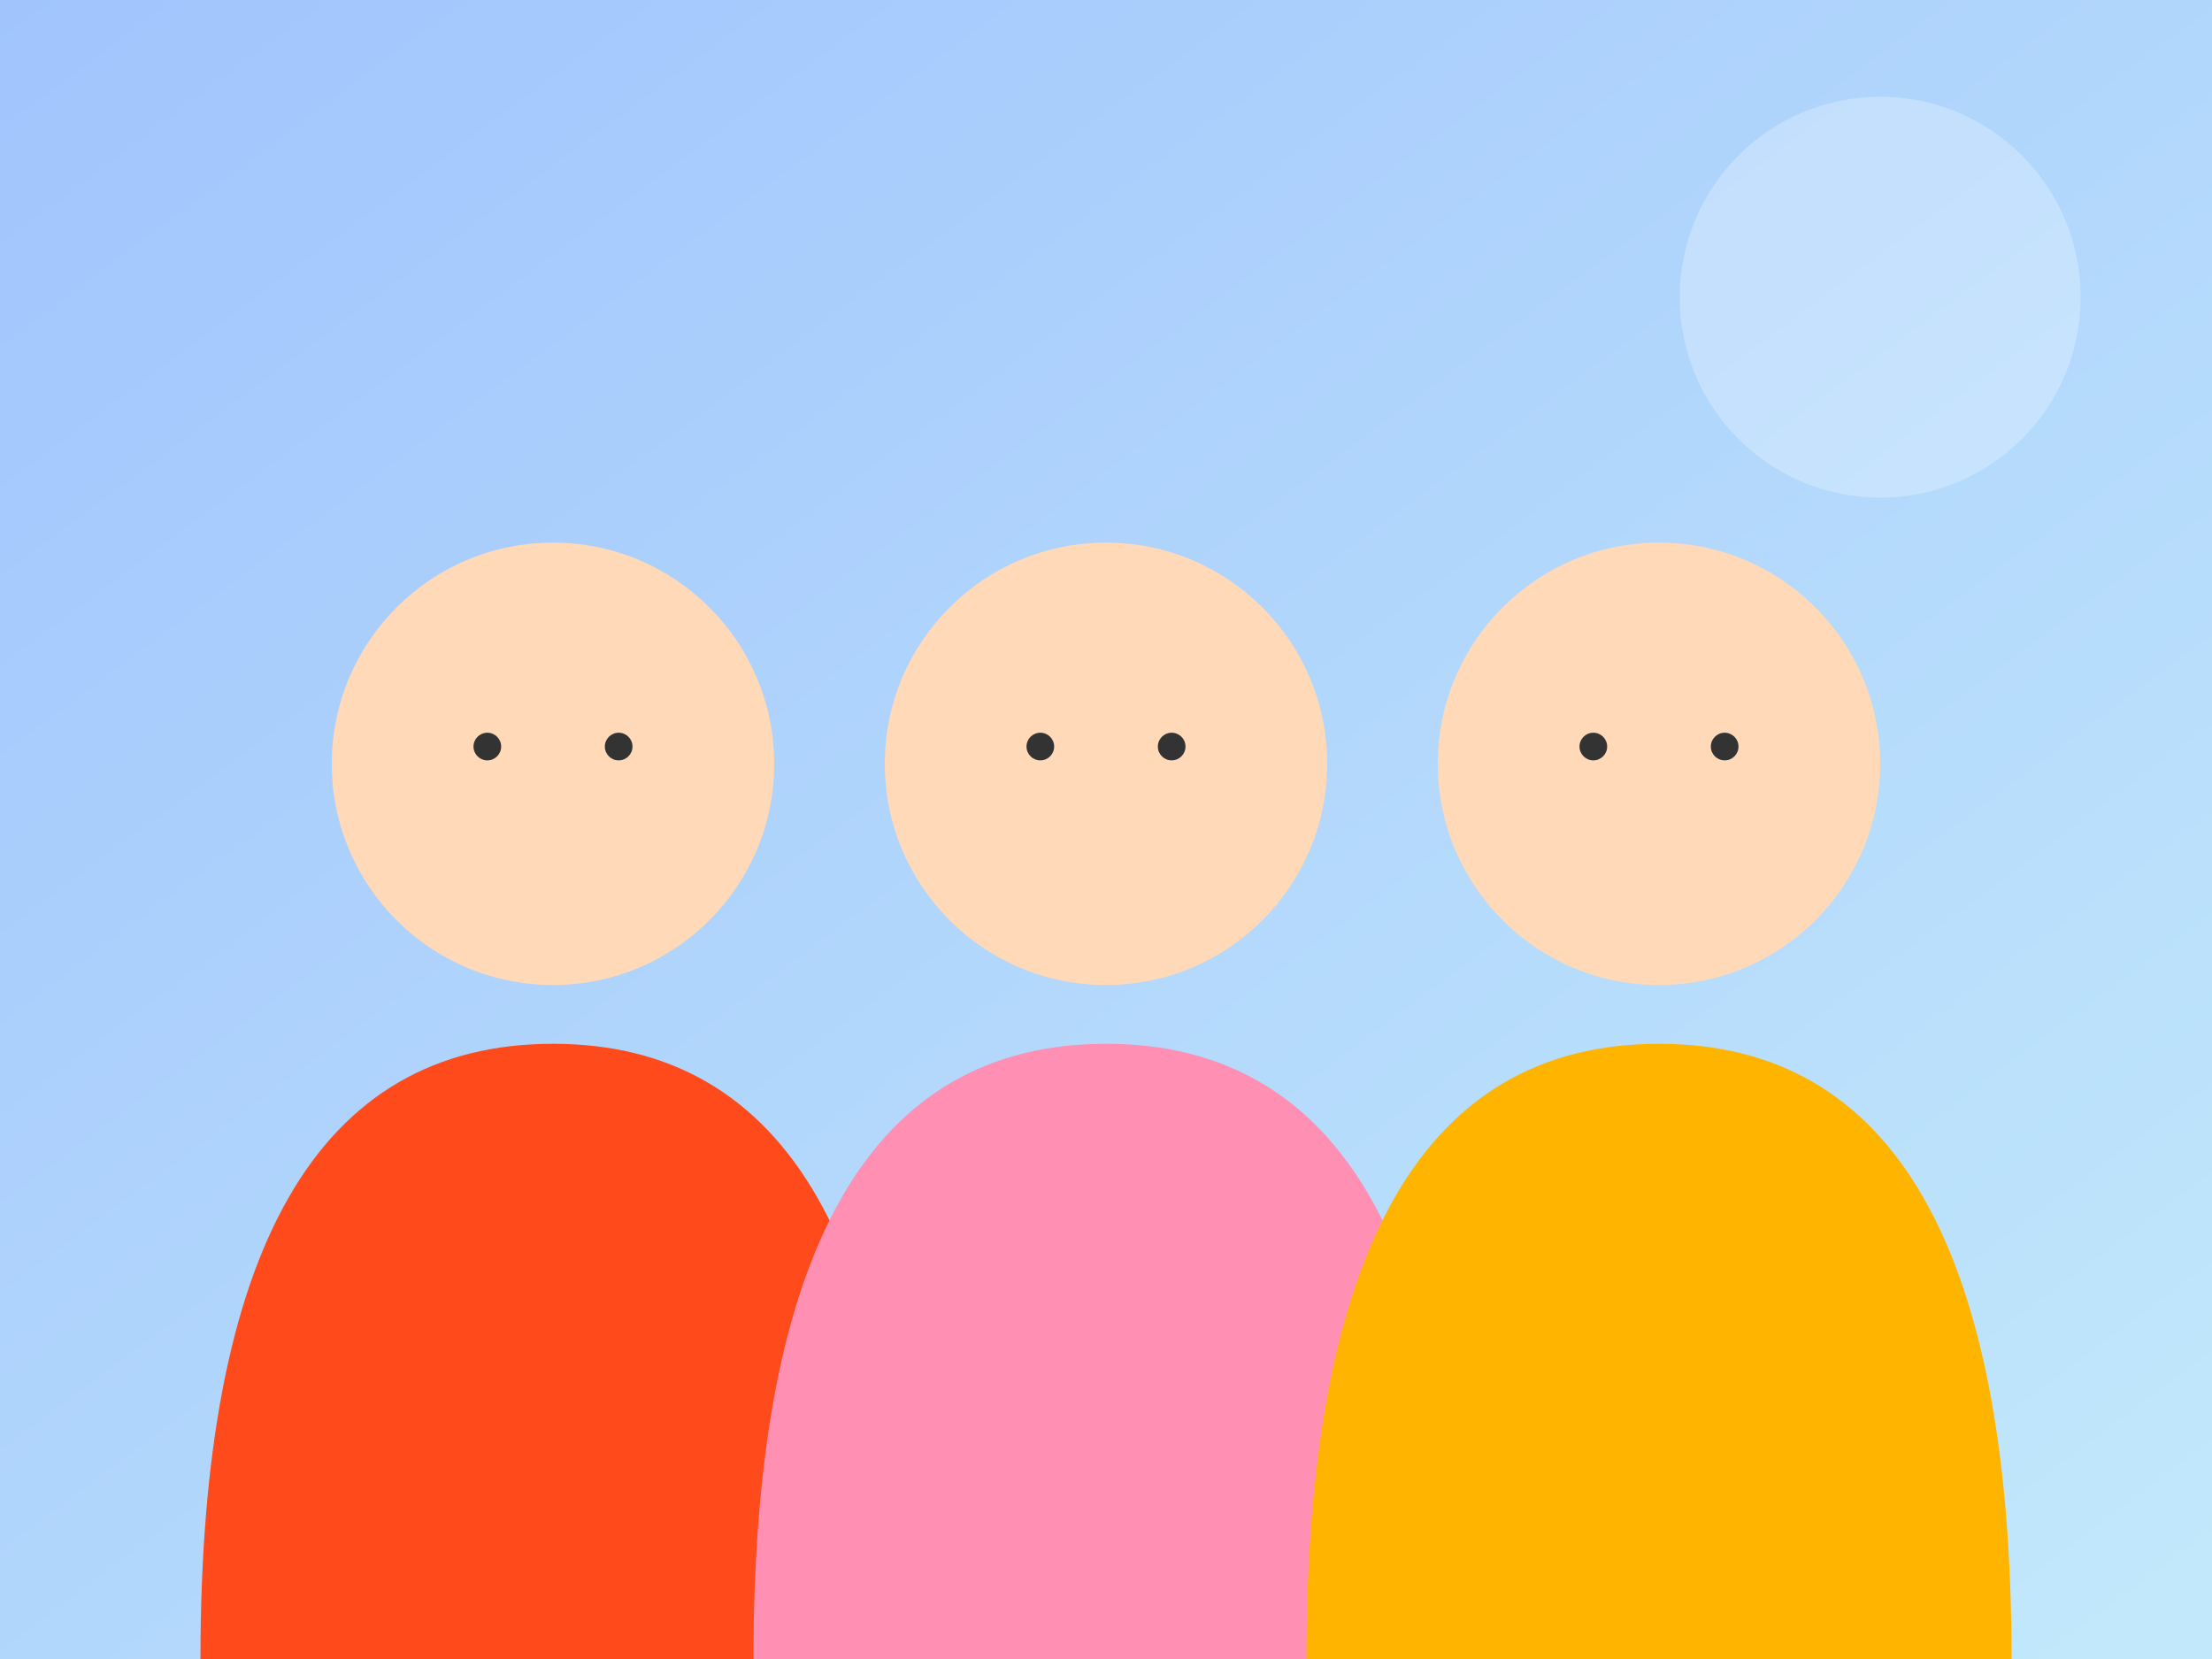
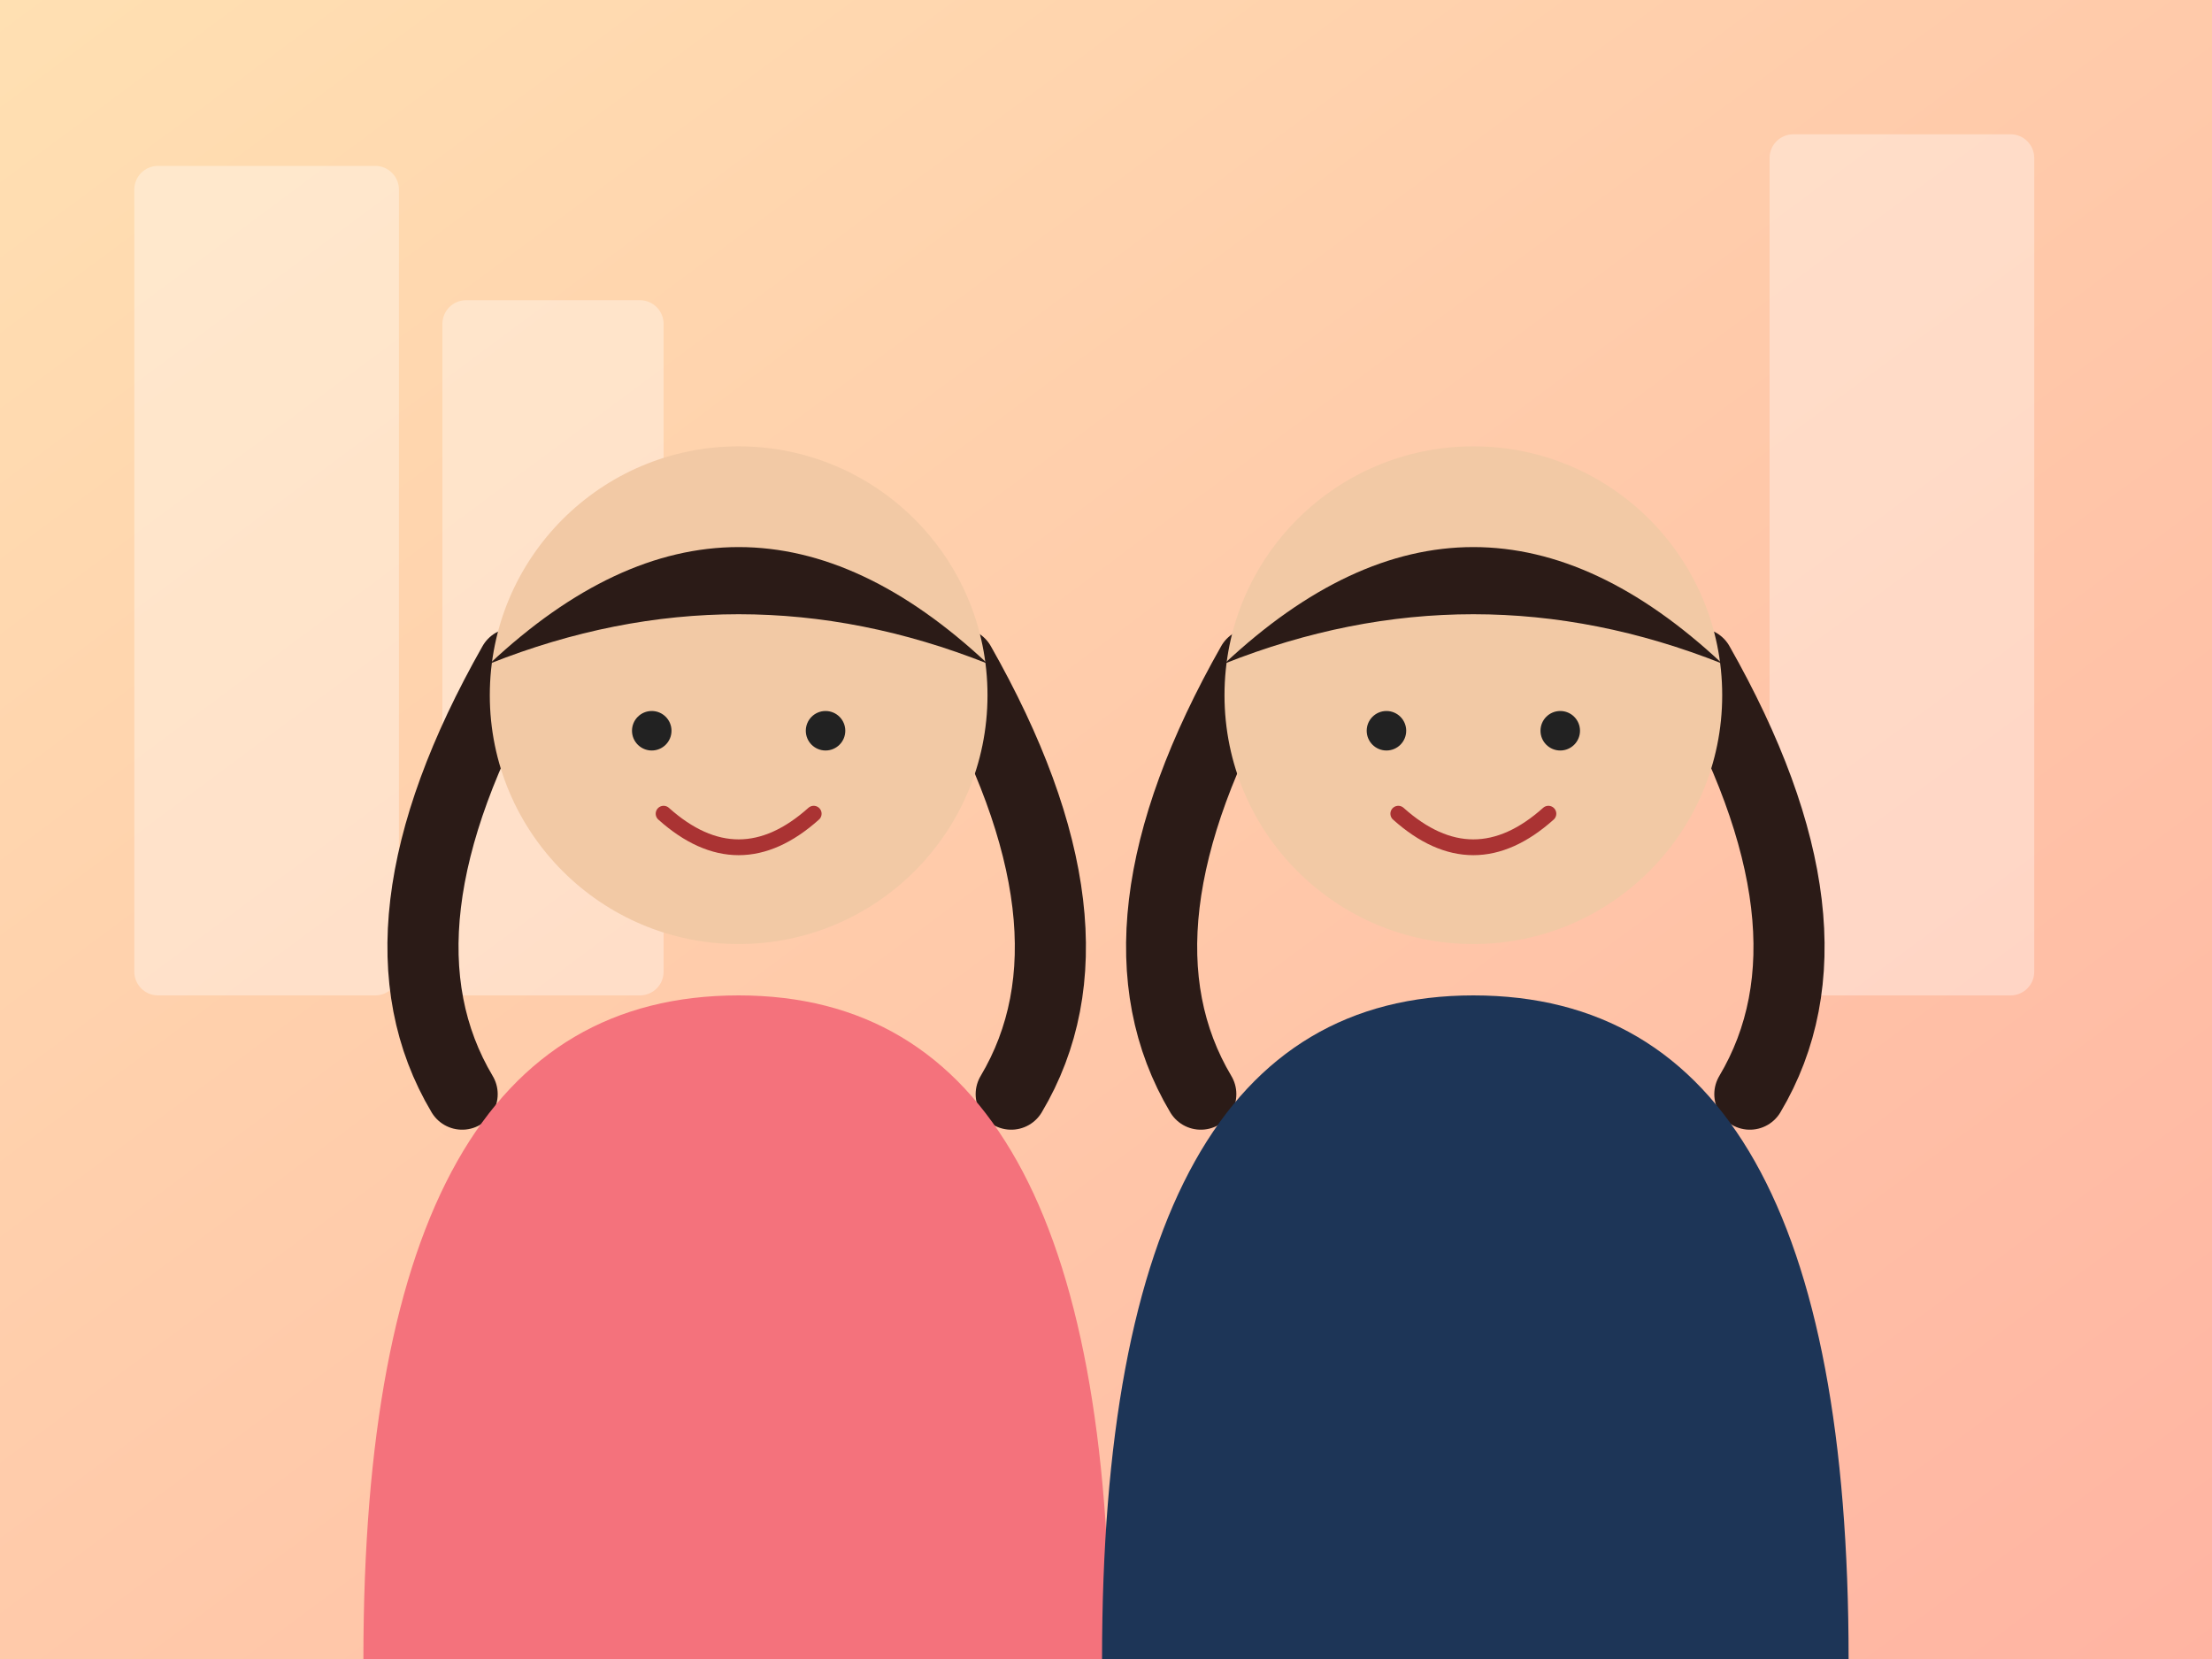
- <svg xmlns="http://www.w3.org/2000/svg" viewBox="0 0 640 480">
+ <svg xmlns="http://www.w3.org/2000/svg" viewBox="0 0 560 420" preserveAspectRatio="xMidYMid slice">
  <defs>
    <linearGradient id="g" x1="0" y1="0" x2="1" y2="1">
-       <stop offset="0" stop-color="#a1c4fd" />
-       <stop offset="1" stop-color="#c2e9fb" />
+       <stop offset="0" stop-color="#ffe0b2" />
+       <stop offset="1" stop-color="#ffb4a2" />
    </linearGradient>
  </defs>
-   <rect width="640" height="480" fill="url(#g)" />
-   <circle cx="544" cy="86" r="58" fill="#fff" opacity=".25" />
-   <circle cx="160" cy="221" r="64" fill="#ffd9b8" />
-   <path d="M58 480 Q58 302 160 302 Q262 302 262 480Z" fill="#ff4a1c" />
-   <circle cx="141" cy="216" r="4" fill="#333" />
-   <circle cx="179" cy="216" r="4" fill="#333" />
-   <circle cx="320" cy="221" r="64" fill="#ffd9b8" />
-   <path d="M218 480 Q218 302 320 302 Q422 302 422 480Z" fill="#ff8fb3" />
-   <circle cx="301" cy="216" r="4" fill="#333" />
-   <circle cx="339" cy="216" r="4" fill="#333" />
-   <circle cx="480" cy="221" r="64" fill="#ffd9b8" />
-   <path d="M378 480 Q378 302 480 302 Q582 302 582 480Z" fill="#ffb400" />
-   <circle cx="461" cy="216" r="4" fill="#333" />
-   <circle cx="499" cy="216" r="4" fill="#333" />
+   <rect width="560" height="420" fill="url(#g)" />
+   <g opacity=".35" fill="#fff">
+     <rect x="34" y="42" width="67" height="210" rx="6" />
+     <rect x="112" y="76" width="56" height="176" rx="6" />
+     <rect x="448" y="34" width="67" height="218" rx="6" />
+   </g>
+   <path d="M130 168 Q92 235 117 277" stroke="#2b1b17" stroke-width="18" fill="none" stroke-linecap="round" />
+   <path d="M243 168 Q281 235 256 277" stroke="#2b1b17" stroke-width="18" fill="none" stroke-linecap="round" />
+   <circle cx="187" cy="176" r="63" fill="#f2c9a5" />
+   <path d="M124 168 Q187 109 250 168 Q187 143 124 168Z" fill="#2b1b17" />
+   <circle cx="165" cy="185" r="5" fill="#222" />
+   <circle cx="209" cy="185" r="5" fill="#222" />
+   <path d="M168 206 Q187 223 206 206" stroke="#a33" stroke-width="4" fill="none" stroke-linecap="round" />
+   <path d="M92 420 Q92 252 187 252 Q281 252 281 420Z" fill="#f4727c" />
+   <path d="M317 168 Q279 235 304 277" stroke="#2b1b17" stroke-width="18" fill="none" stroke-linecap="round" />
+   <path d="M430 168 Q468 235 443 277" stroke="#2b1b17" stroke-width="18" fill="none" stroke-linecap="round" />
+   <circle cx="373" cy="176" r="63" fill="#f2c9a5" />
+   <path d="M310 168 Q373 109 436 168 Q373 143 310 168Z" fill="#2b1b17" />
+   <circle cx="351" cy="185" r="5" fill="#222" />
+   <circle cx="395" cy="185" r="5" fill="#222" />
+   <path d="M354 206 Q373 223 392 206" stroke="#a33" stroke-width="4" fill="none" stroke-linecap="round" />
+   <path d="M279 420 Q279 252 373 252 Q468 252 468 420Z" fill="#1d3557" />
</svg>
